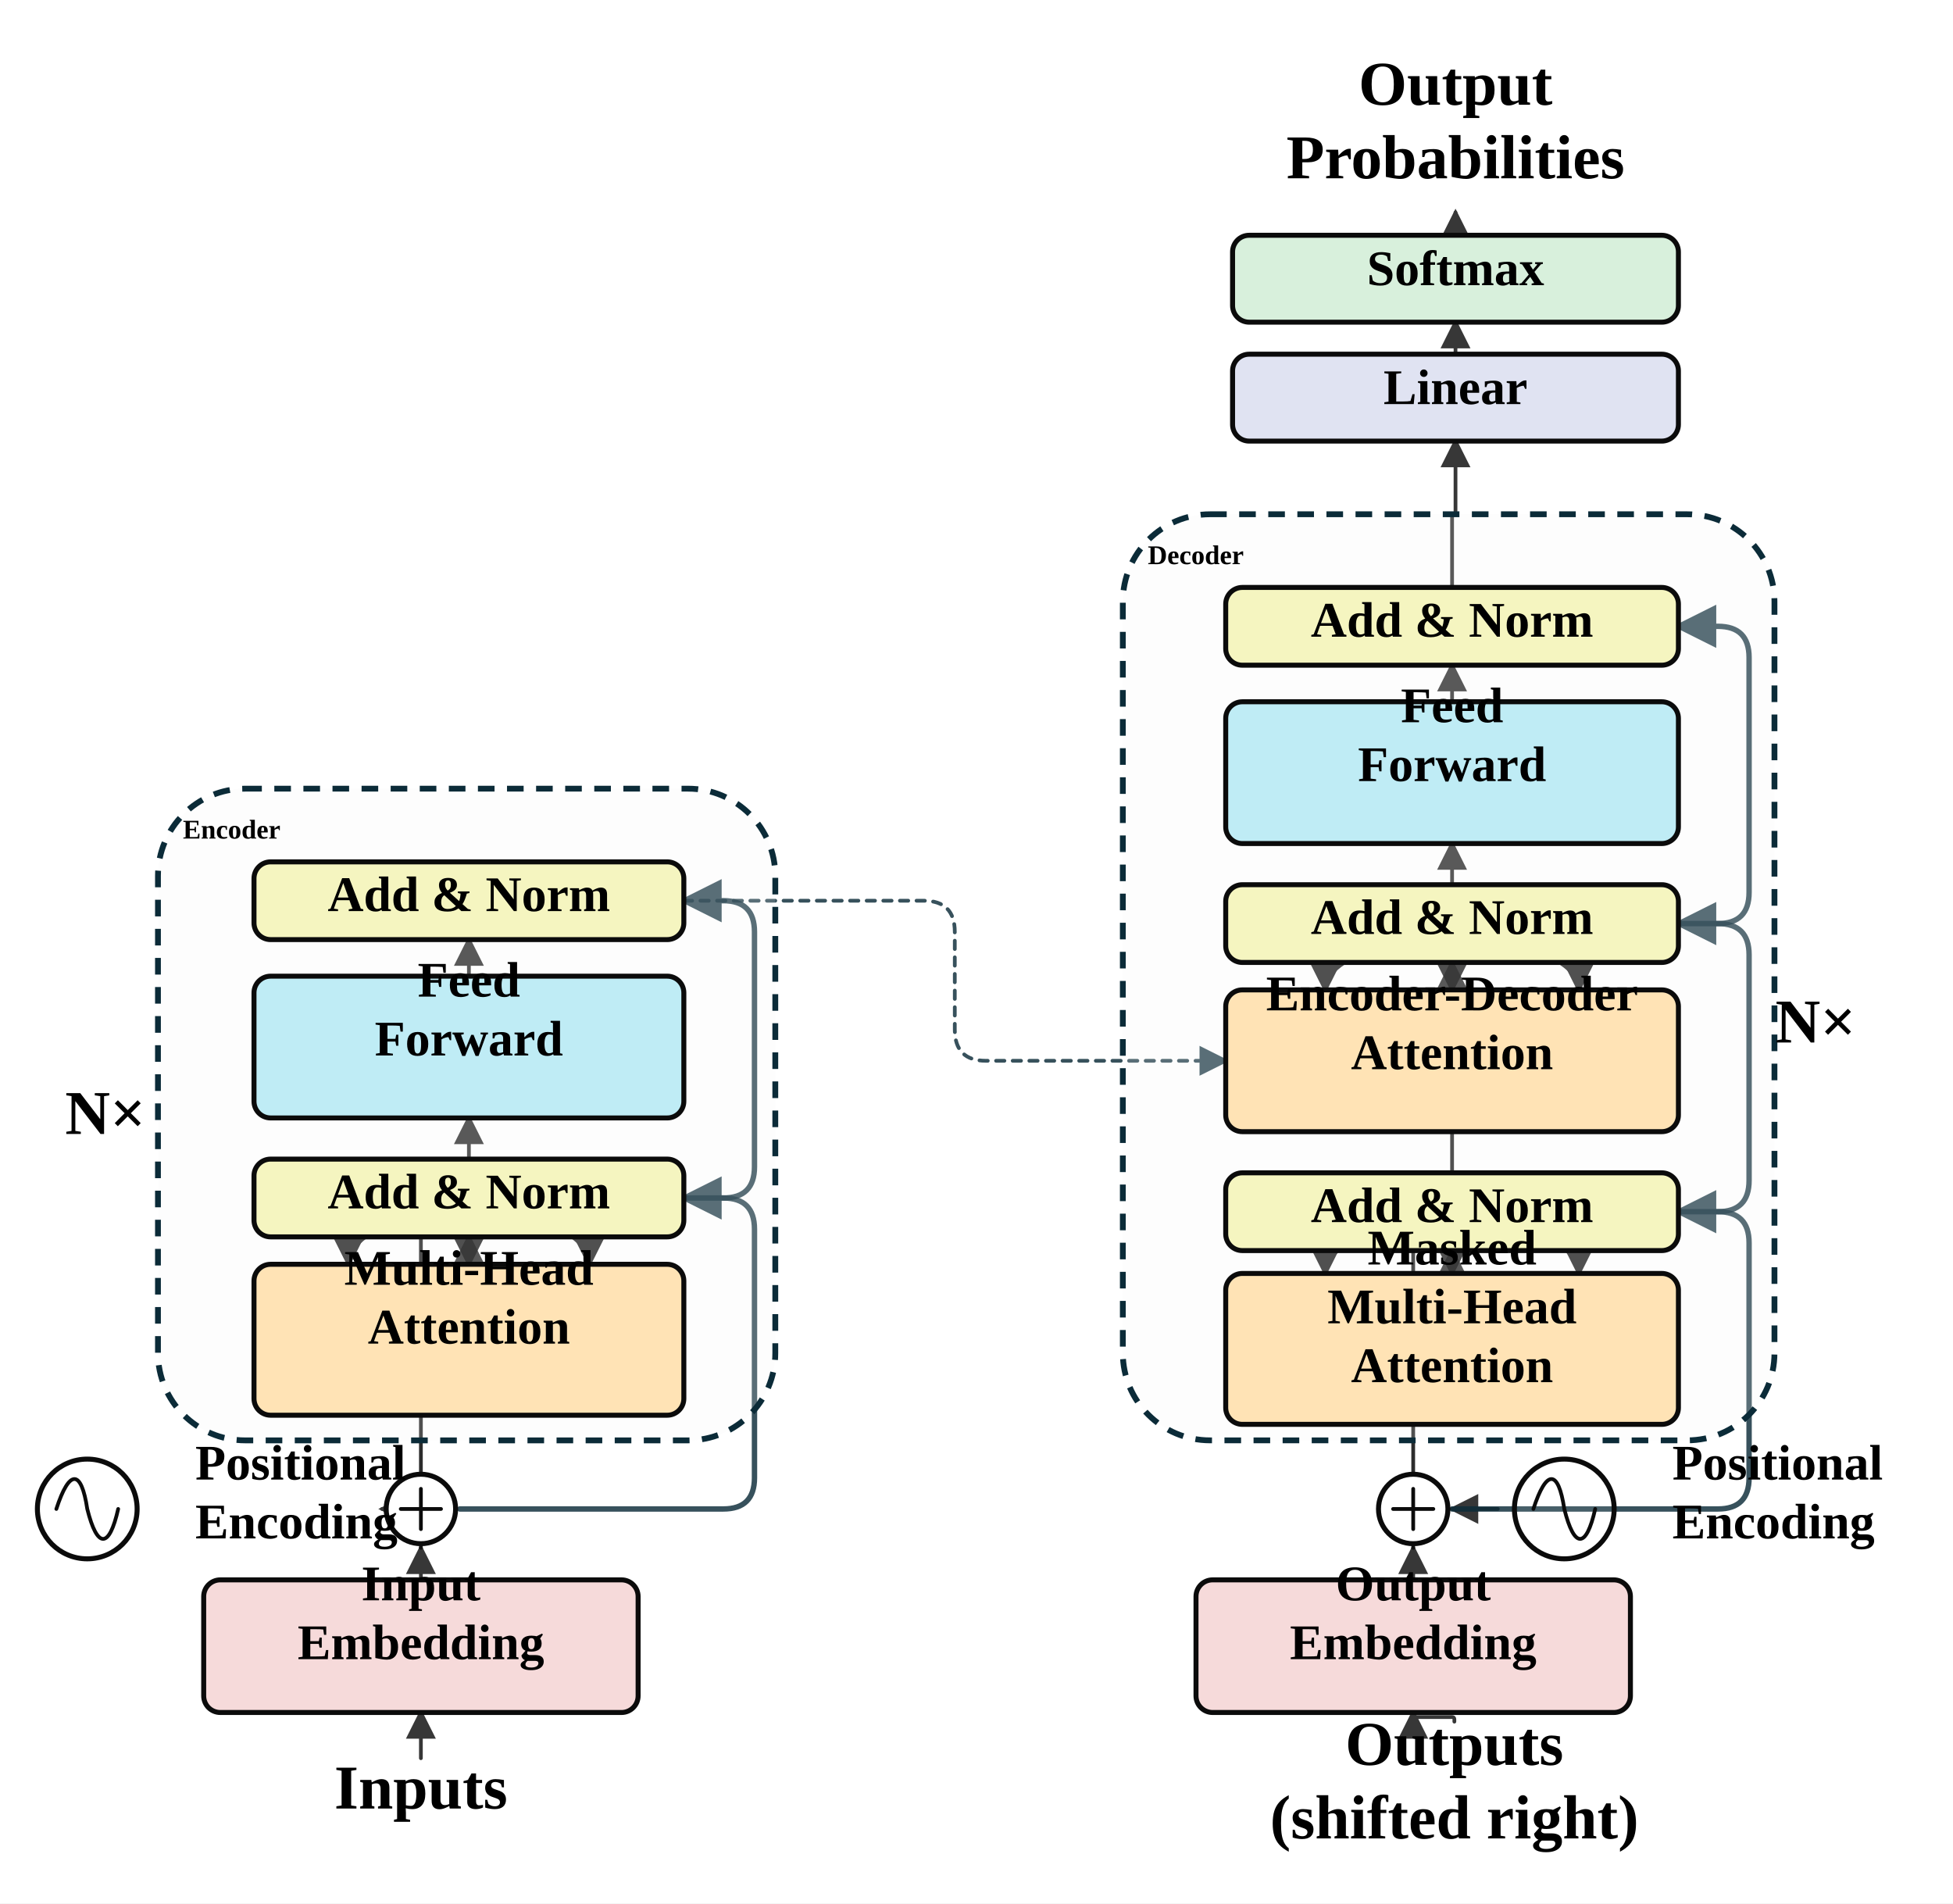
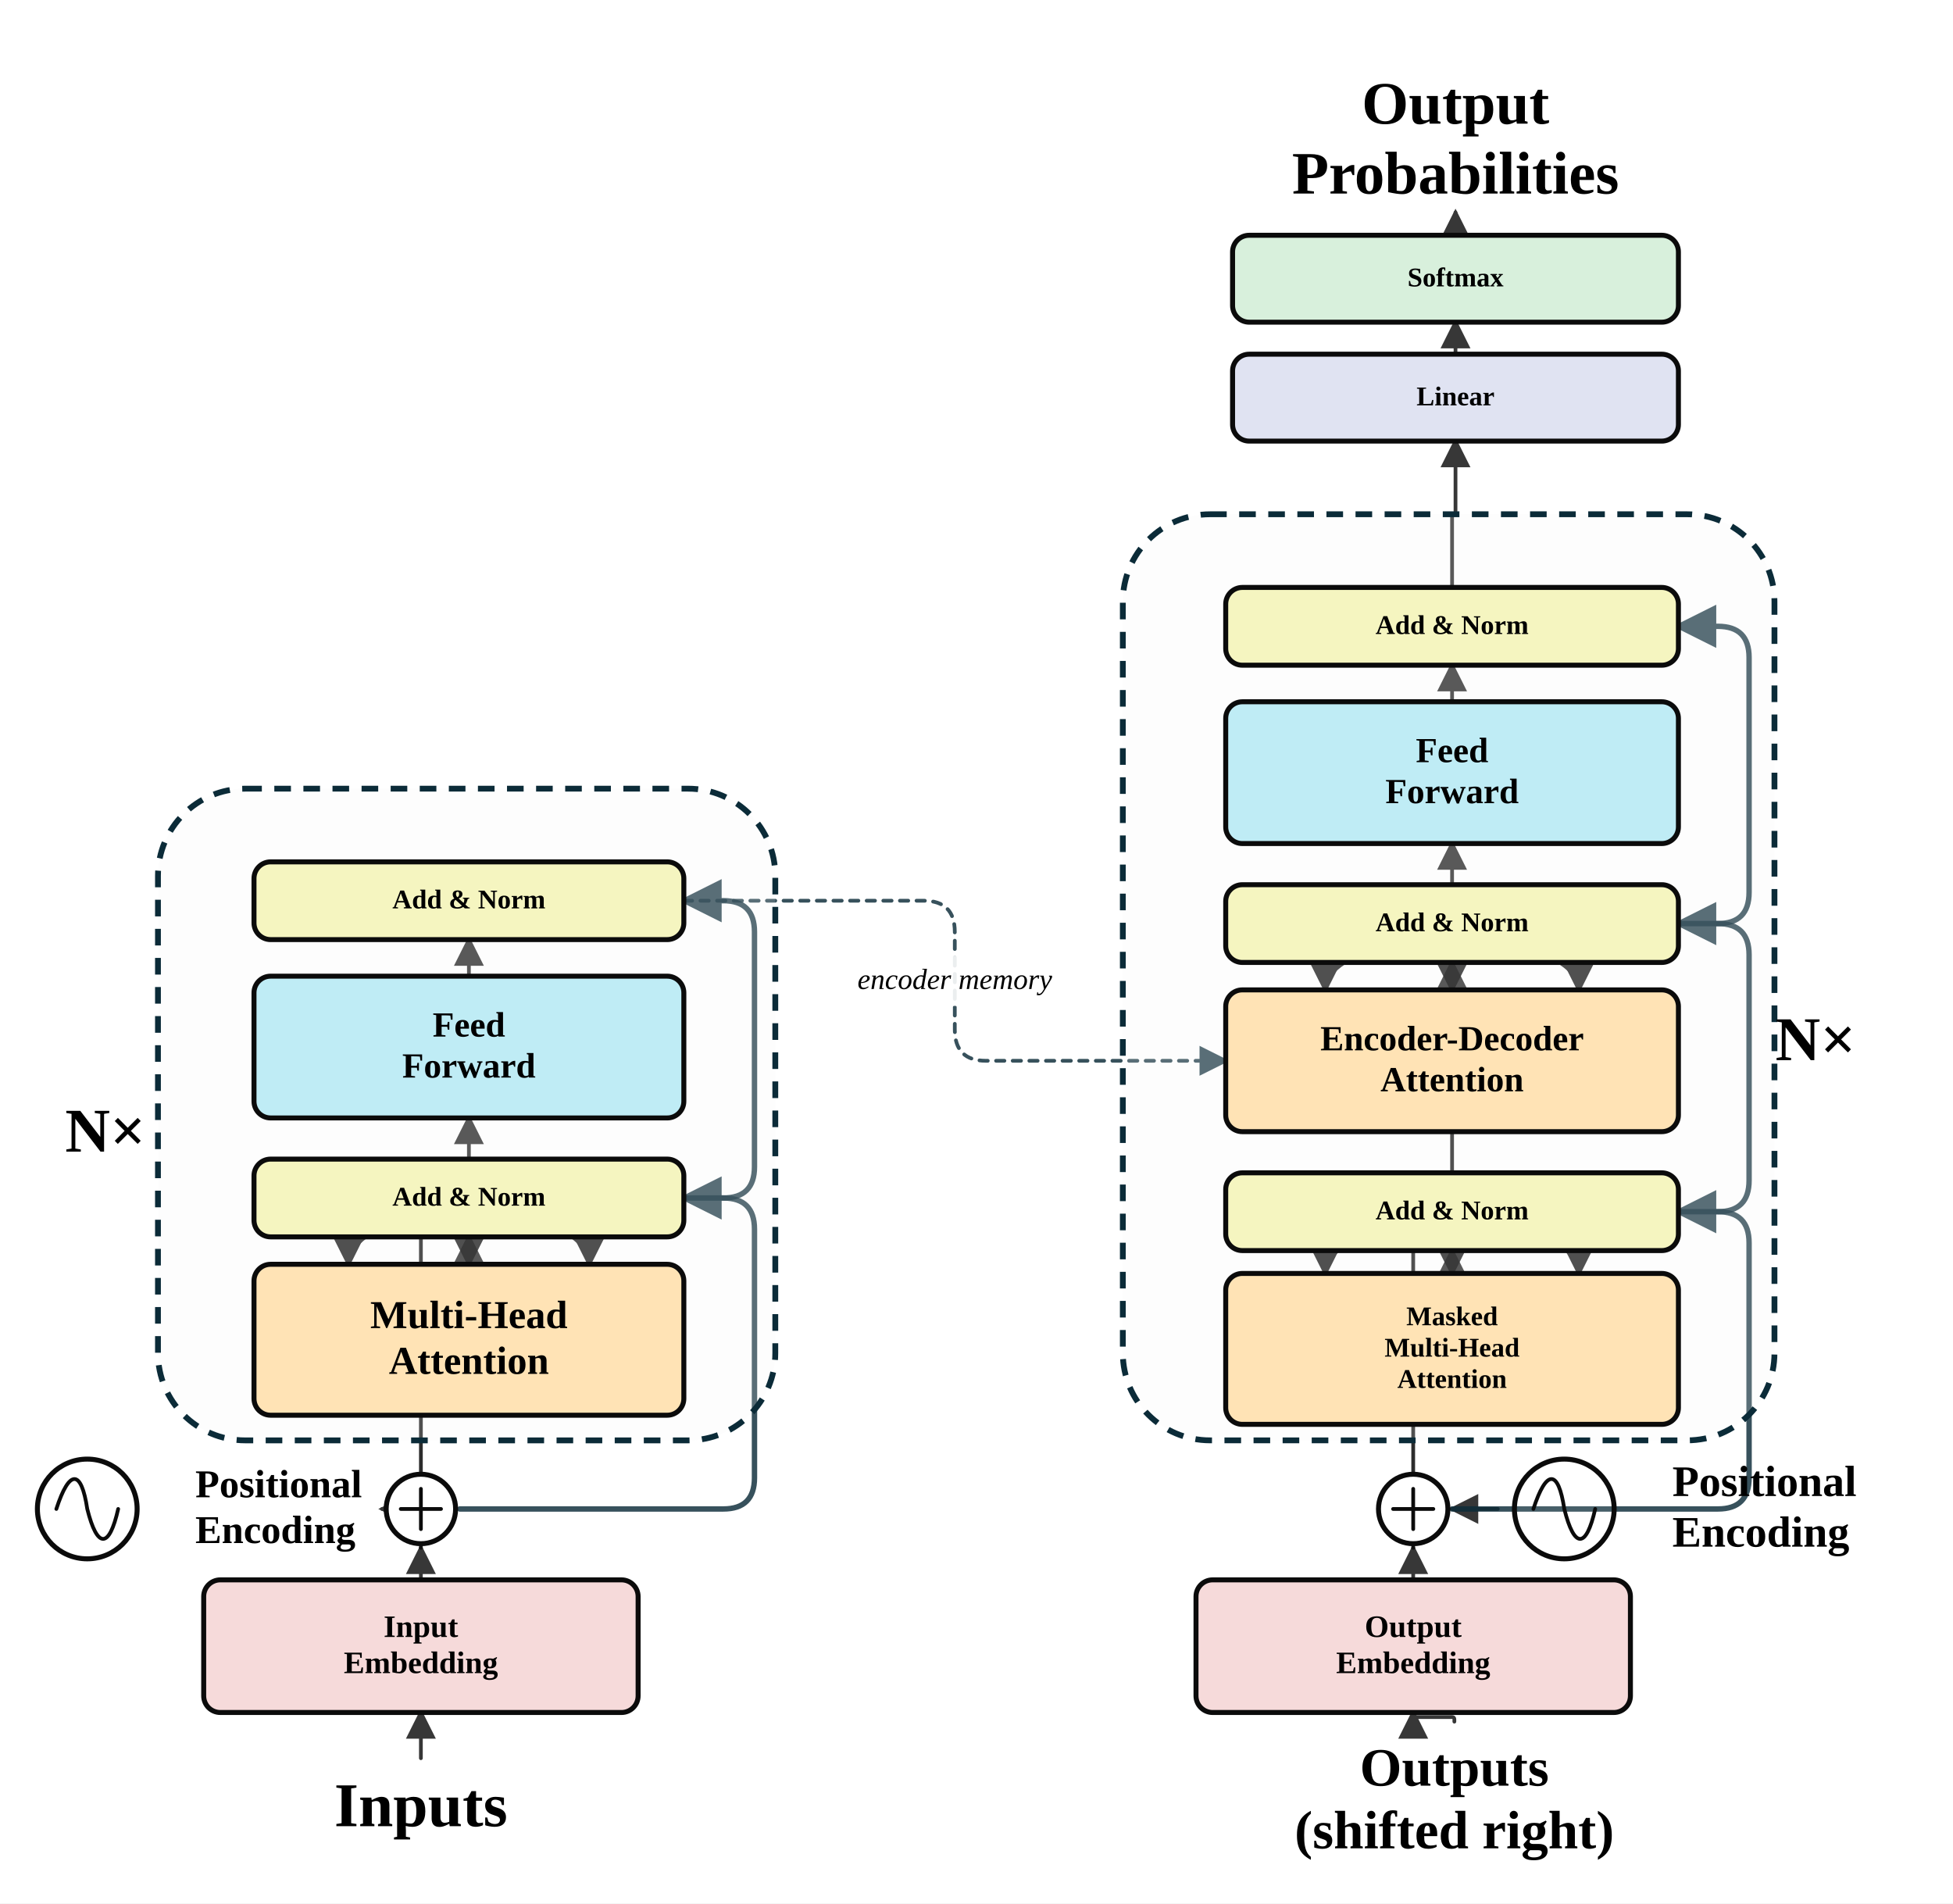
<svg xmlns="http://www.w3.org/2000/svg" width="940" height="916" viewBox="0 0 940 916" role="img" aria-label="Original Transformer Architecture">
  <defs>
    <style>text{font-family:Georgia,"Times New Roman",serif}.node-label{font-weight:700;fill:#000000}.node-meta{fill:#273238}.shape-warning{fill:#c92a2a;font-weight:700}.edge{fill:none;stroke-linecap:round;stroke-linejoin:round}.icon-stroke{fill:none;stroke:#0b0b0b;stroke-linecap:round;stroke-linejoin:round}</style>
    <marker id="arrow-data" markerWidth="8" markerHeight="8" refX="7" refY="4" orient="auto" markerUnits="strokeWidth">
      <path d="M0,0 L8,4 L0,8 Z" fill="#0b0b0b" />
    </marker>
    <marker id="arrow-residual" markerWidth="8" markerHeight="8" refX="7" refY="4" orient="auto" markerUnits="strokeWidth">
      <path d="M0,0 L8,4 L0,8 Z" fill="#0b2b38" />
    </marker>
    <marker id="arrow-dependency" markerWidth="8" markerHeight="8" refX="7" refY="4" orient="auto" markerUnits="strokeWidth">
      <path d="M0,0 L8,4 L0,8 Z" fill="#0b2b38" />
    </marker>
  </defs>
  <rect width="100%" height="100%" fill="#ffffff" />
  <g class="architecture profile-textbook-overview">
    <path class="edge edge-data edge-rounded-orthogonal" d="M202.58 846.15 L202.58 835.15 L202.58 824.14" stroke="#0b0b0b" stroke-width="1.8" opacity="0.82" marker-end="url(#arrow-data)" />
    <path class="edge edge-data edge-rounded-orthogonal" d="M202.58 760.32 L202.58 752.61 Q202.58 752.61 202.58 752.61 L202.58 752.61 Q202.58 752.61 202.58 752.61 L202.58 744.91" stroke="#0b0b0b" stroke-width="1.8" opacity="0.82" marker-end="url(#arrow-data)" />
    <path class="edge edge-data edge-rounded-orthogonal" d="M208.09 726.2 L195.98 726.2 L183.88 726.2" stroke="#0b0b0b" stroke-width="1.8" opacity="0.82" marker-end="url(#arrow-data)" />
    <g class="edge edge-data edge-attention-fan-in">
      <path d="M202.58 744.91 L202.58 592.4 Q202.58 580.85 214.14 580.85 L214.14 580.85 Q225.69 580.85 225.69 592.4 L225.69 608.45" fill="none" stroke="#0b0b0b" stroke-width="1.8" opacity="0.86" marker-end="url(#arrow-data)" />
      <path d="M225.69 580.85 C207.69 580.85 167.76 590.45 167.76 608.45" fill="none" stroke="#0b0b0b" stroke-width="1.8" opacity="0.86" marker-end="url(#arrow-data)" />
      <path d="M225.69 580.85 C243.69 580.85 283.62 590.45 283.62 608.45" fill="none" stroke="#0b0b0b" stroke-width="1.8" opacity="0.86" marker-end="url(#arrow-data)" />
    </g>
    <path class="edge edge-residual edge-residual-loop" d="M221.29 726.2 L348.14 726.2 Q363.14 726.2 363.14 711.2 L363.14 591.54 Q363.14 576.54 348.14 576.54 L329.14 576.54" stroke="#0b2b38" stroke-width="2.6" opacity="0.82" marker-end="url(#arrow-residual)" />
    <path class="edge edge-data edge-rounded-orthogonal" d="M225.69 608.45 L225.69 601.85 L225.69 595.24" stroke="#0b0b0b" stroke-width="1.8" opacity="0.82" marker-end="url(#arrow-data)" />
    <path class="edge edge-data edge-rounded-orthogonal" d="M225.69 557.83 L225.69 547.92 L225.69 538.02" stroke="#0b0b0b" stroke-width="1.8" opacity="0.82" marker-end="url(#arrow-data)" />
    <path class="edge edge-residual edge-residual-loop" d="M329.14 576.54 L348.14 576.54 Q363.14 576.54 363.14 561.54 L363.14 448.47 Q363.14 433.47 348.14 433.47 L329.14 433.47" stroke="#0b2b38" stroke-width="2.6" opacity="0.82" marker-end="url(#arrow-residual)" />
    <path class="edge edge-data edge-rounded-orthogonal" d="M225.69 469.79 L225.69 460.99 L225.69 452.18" stroke="#0b0b0b" stroke-width="1.8" opacity="0.82" marker-end="url(#arrow-data)" />
    <path class="edge edge-data edge-rounded-orthogonal" d="M700 828.55 L700 827.44 Q700 826.34 698.9 826.34 L681.29 826.34 Q680.19 826.34 680.19 825.24 L680.19 824.14" stroke="#0b0b0b" stroke-width="1.8" opacity="0.82" marker-end="url(#arrow-data)" />
    <path class="edge edge-data edge-rounded-orthogonal" d="M680.19 760.32 L680.19 752.61 Q680.19 752.61 680.19 752.61 L680.19 752.61 Q680.19 752.61 680.19 752.61 L680.19 744.91" stroke="#0b0b0b" stroke-width="1.8" opacity="0.82" marker-end="url(#arrow-data)" />
    <path class="edge edge-data edge-rounded-orthogonal" d="M720.91 726.2 L709.9 726.2 L698.9 726.2" stroke="#0b0b0b" stroke-width="1.8" opacity="0.82" marker-end="url(#arrow-data)" />
    <g class="edge edge-data edge-attention-fan-in">
      <path d="M680.19 744.91 L680.19 594.61 Q680.19 585.25 689.55 585.25 L689.55 585.25 Q698.9 585.25 698.9 594.61 L698.9 612.85" fill="none" stroke="#0b0b0b" stroke-width="1.8" opacity="0.86" marker-end="url(#arrow-data)" />
      <path d="M698.9 585.25 C680.9 585.25 637.89 594.85 637.89 612.85" fill="none" stroke="#0b0b0b" stroke-width="1.8" opacity="0.86" marker-end="url(#arrow-data)" />
      <path d="M698.9 585.25 C716.9 585.25 759.91 594.85 759.91 612.85" fill="none" stroke="#0b0b0b" stroke-width="1.8" opacity="0.86" marker-end="url(#arrow-data)" />
    </g>
    <path class="edge edge-residual edge-residual-loop" d="M698.9 726.2 L826.85 726.2 Q841.85 726.2 841.85 711.2 L841.85 598.14 Q841.85 583.14 826.85 583.14 L807.85 583.14" stroke="#0b2b38" stroke-width="2.6" opacity="0.82" marker-end="url(#arrow-residual)" />
    <path class="edge edge-data edge-rounded-orthogonal" d="M698.9 612.85 L698.9 607.35 L698.9 601.85" stroke="#0b0b0b" stroke-width="1.8" opacity="0.82" marker-end="url(#arrow-data)" />
    <g class="edge edge-data edge-attention-fan-in">
      <path d="M698.9 601.85 L698.9 463.43 Q698.9 450.47 698.9 463.43 L698.9 476.39" fill="none" stroke="#0b0b0b" stroke-width="1.8" opacity="0.86" marker-end="url(#arrow-data)" />
      <path d="M698.9 450.47 C680.9 450.47 637.89 458.39 637.89 476.39" fill="none" stroke="#0b0b0b" stroke-width="1.8" opacity="0.86" marker-end="url(#arrow-data)" />
      <path d="M698.9 450.47 C716.9 450.47 759.91 458.39 759.91 476.39" fill="none" stroke="#0b0b0b" stroke-width="1.8" opacity="0.86" marker-end="url(#arrow-data)" />
    </g>
-     <path class="edge edge-dependency edge-rounded-orthogonal" d="M329.14 433.47 L444.55 433.47 Q459.55 433.47 459.55 448.47 L459.55 495.51 Q459.55 510.51 474.55 510.51 L589.95 510.51" stroke="#0b2b38" stroke-width="1.8" opacity="0.82" marker-end="url(#arrow-dependency)" stroke-dasharray="4 4" />
+     <g class="edge-with-label">
+       <path class="edge edge-dependency edge-rounded-orthogonal" d="M329.14 433.47 L444.55 433.47 Q459.55 433.47 459.55 448.47 L459.55 495.51 Q459.55 510.51 474.55 510.51 L589.95 510.51" stroke="#0b2b38" stroke-width="1.8" opacity="0.82" marker-end="url(#arrow-dependency)" stroke-dasharray="4 4" />
+       <g class="text-annotation text-edge">
+         <rect class="edge-label-bg" x="394.71" y="459.87" width="129.68" height="24.24" rx="10" fill="#ffffff" fill-opacity="0.9" stroke="none" />
+         <text x="459.55" y="471.99" font-size="14" text-anchor="middle" dominant-baseline="middle" class="edge-label" font-style="italic">encoder memory</text>
+       </g>
+     </g>
    <path class="edge edge-residual edge-residual-loop" d="M807.85 583.14 L826.85 583.14 Q841.85 583.14 841.85 568.14 L841.85 459.48 Q841.85 444.48 826.85 444.48 L807.85 444.48" stroke="#0b2b38" stroke-width="2.6" opacity="0.82" marker-end="url(#arrow-residual)" />
    <path class="edge edge-data edge-rounded-orthogonal" d="M698.9 476.39 L698.9 469.79 L698.9 463.19" stroke="#0b0b0b" stroke-width="1.8" opacity="0.82" marker-end="url(#arrow-data)" />
    <path class="edge edge-data edge-rounded-orthogonal" d="M698.9 425.77 L698.9 415.87 L698.9 405.96" stroke="#0b0b0b" stroke-width="1.8" opacity="0.82" marker-end="url(#arrow-data)" />
    <path class="edge edge-residual edge-residual-loop" d="M807.85 444.48 L826.85 444.48 Q841.85 444.48 841.85 429.48 L841.85 316.42 Q841.85 301.42 826.85 301.42 L807.85 301.42" stroke="#0b2b38" stroke-width="2.6" opacity="0.82" marker-end="url(#arrow-residual)" />
    <path class="edge edge-data edge-rounded-orthogonal" d="M698.9 337.73 L698.9 328.93 L698.9 320.12" stroke="#0b0b0b" stroke-width="1.8" opacity="0.82" marker-end="url(#arrow-data)" />
    <path class="edge edge-data edge-rounded-orthogonal" d="M698.9 282.71 L698.9 248.32 Q698.9 247.49 699.72 247.49 L699.72 247.49 Q700.55 247.49 700.55 246.67 L700.55 212.28" stroke="#0b0b0b" stroke-width="1.8" opacity="0.82" marker-end="url(#arrow-data)" />
    <path class="edge edge-data edge-rounded-orthogonal" d="M700.55 170.46 L700.55 162.76 L700.55 155.05" stroke="#0b0b0b" stroke-width="1.8" opacity="0.82" marker-end="url(#arrow-data)" />
    <path class="edge edge-data edge-rounded-orthogonal" d="M700.55 113.23 L700.55 107.73 Q700.55 107.73 700.55 107.73 L700.55 107.73 Q700.55 107.73 700.55 107.73 L700.55 102.23" stroke="#0b0b0b" stroke-width="1.8" opacity="0.82" marker-end="url(#arrow-data)" />
    <g id="encoder_group" class="node node-group">
      <rect x="76.03" y="379.55" width="297.13" height="313.64" rx="42" fill="#f8f8f8" fill-opacity="0.18" stroke="#0b2b38" stroke-width="2.8" stroke-dasharray="8 6" />
-       <text x="88.03" y="403.55" font-size="13" text-anchor="start" class="node-label">Encoder</text>
    </g>
    <g id="decoder_group" class="node node-group">
      <rect x="540.43" y="247.49" width="313.64" height="445.69" rx="42" fill="#f8f8f8" fill-opacity="0.18" stroke="#0b2b38" stroke-width="2.8" stroke-dasharray="8 6" />
-       <text x="552.43" y="271.49" font-size="13" text-anchor="start" class="node-label">Decoder</text>
    </g>
    <g id="enc_inputs" class="node node-text-label">
-       <text x="202.58" y="870.36" font-size="30" text-anchor="middle" class="node-label">Inputs</text>
+       <g class="text-annotation text-floating">
+         <text x="202.58" y="870.36" font-size="30" text-anchor="middle" dominant-baseline="middle" class="node-label">Inputs</text>
+       </g>
    </g>
    <g id="enc_embedding" class="node node-token_embed">
      <rect x="98.04" y="760.32" width="209.09" height="63.83" rx="8" fill="#f6dada" fill-opacity="1" stroke="#0b0b0b" stroke-width="2.4" />
-       <text x="202.58" y="770.16" font-size="24" text-anchor="middle" class="node-label">Input</text>
-       <text x="202.58" y="798.48" font-size="24" text-anchor="middle" class="node-label">Embedding</text>
+       <g class="text-annotation text-inside">
+         <text x="202.58" y="783.53" font-size="15" text-anchor="middle" dominant-baseline="middle" class="node-label">Input</text>
+         <text x="202.58" y="800.93" font-size="15" text-anchor="middle" dominant-baseline="middle" class="node-label">Embedding</text>
+       </g>
    </g>
    <g id="enc_add" class="node node-residual-add node-plus-circle">
      <circle class="icon-plus-circle" cx="202.58" cy="726.2" r="16.71" fill="#ffffff" stroke="#0b0b0b" stroke-width="2.4" />
      <path class="icon-stroke icon-plus" d="M192.89 726.2 H212.27 M202.58 716.51 V735.89" stroke-width="1.8" />
    </g>
    <g id="enc_positional" class="node node-positional-icon">
      <circle class="icon-sine-circle" cx="42" cy="726.2" r="24" fill="#ffffff" fill-opacity="0.08" stroke="#0b0b0b" stroke-width="2.4" />
      <path class="icon-stroke icon-sine" d="M27.12 726.2 C33.36 707 39.12 707 42 726.2 C46.8 745.4 52.56 745.4 56.88 726.2" stroke-width="1.8" />
-       <text x="94" y="712.04" font-size="24" text-anchor="start" class="node-label">Positional</text>
-       <text x="94" y="740.36" font-size="24" text-anchor="start" class="node-label">Encoding</text>
+       <g class="text-annotation text-floating">
+         <text x="94" y="715.18" font-size="19" text-anchor="start" dominant-baseline="middle" class="node-label">Positional</text>
+         <text x="94" y="737.22" font-size="19" text-anchor="start" dominant-baseline="middle" class="node-label">Encoding</text>
+       </g>
    </g>
    <g id="enc_nx" class="node node-text-label">
-       <text x="50.72" y="545.72" font-size="30" text-anchor="middle" class="node-label">N×</text>
+       <g class="text-annotation text-floating">
+         <text x="50.72" y="545.72" font-size="30" text-anchor="middle" dominant-baseline="middle" class="node-label">N×</text>
+       </g>
    </g>
    <g id="enc_add_norm_2" class="node node-layer_norm">
      <rect x="122.25" y="414.77" width="206.89" height="37.42" rx="8" fill="#f5f5c0" fill-opacity="1" stroke="#0b0b0b" stroke-width="2.4" />
-       <text x="225.69" y="438.47" font-size="24" text-anchor="middle" class="node-label">Add &amp; Norm</text>
+       <g class="text-annotation text-inside">
+         <text x="225.69" y="433.47" font-size="13" text-anchor="middle" dominant-baseline="middle" class="node-label">Add &amp; Norm</text>
+       </g>
    </g>
    <g id="enc_feed_forward" class="node node-mlp">
      <rect x="122.25" y="469.79" width="206.89" height="68.23" rx="8" fill="#bfecf5" fill-opacity="1" stroke="#0b0b0b" stroke-width="2.4" />
-       <text x="225.69" y="479.63" font-size="24" text-anchor="middle" class="node-label">Feed</text>
-       <text x="225.69" y="507.95" font-size="24" text-anchor="middle" class="node-label">Forward</text>
+       <g class="text-annotation text-inside">
+         <text x="225.69" y="494.04" font-size="17" text-anchor="middle" dominant-baseline="middle" class="node-label">Feed</text>
+         <text x="225.69" y="513.76" font-size="17" text-anchor="middle" dominant-baseline="middle" class="node-label">Forward</text>
+       </g>
    </g>
    <g id="enc_add_norm_1" class="node node-layer_norm">
      <rect x="122.25" y="557.83" width="206.89" height="37.42" rx="8" fill="#f5f5c0" fill-opacity="1" stroke="#0b0b0b" stroke-width="2.4" />
-       <text x="225.69" y="581.54" font-size="24" text-anchor="middle" class="node-label">Add &amp; Norm</text>
+       <g class="text-annotation text-inside">
+         <text x="225.69" y="576.54" font-size="13" text-anchor="middle" dominant-baseline="middle" class="node-label">Add &amp; Norm</text>
+       </g>
    </g>
    <g id="enc_mha" class="node node-attention">
      <rect x="122.25" y="608.45" width="206.89" height="72.63" rx="8" fill="#ffe3b5" fill-opacity="1" stroke="#0b0b0b" stroke-width="2.4" />
-       <text x="225.69" y="618.29" font-size="24" text-anchor="middle" class="node-label">Multi-Head</text>
-       <text x="225.69" y="646.61" font-size="24" text-anchor="middle" class="node-label">Attention</text>
+       <g class="text-annotation text-inside">
+         <text x="225.69" y="633.75" font-size="19" text-anchor="middle" dominant-baseline="middle" class="node-label">Multi-Head</text>
+         <text x="225.69" y="655.79" font-size="19" text-anchor="middle" dominant-baseline="middle" class="node-label">Attention</text>
+       </g>
    </g>
    <g id="dec_outputs" class="node node-text-label">
-       <text x="700" y="849.36" font-size="30" text-anchor="middle" class="node-label">Outputs</text>
-       <text x="700" y="884.76" font-size="30" text-anchor="middle" class="node-label">(shifted right)</text>
+       <g class="text-annotation text-floating">
+         <text x="700" y="851.98" font-size="26" text-anchor="middle" dominant-baseline="middle" class="node-label">Outputs</text>
+         <text x="700" y="882.14" font-size="26" text-anchor="middle" dominant-baseline="middle" class="node-label">(shifted right)</text>
+       </g>
    </g>
    <g id="dec_embedding" class="node node-token_embed">
      <rect x="575.65" y="760.32" width="209.09" height="63.83" rx="8" fill="#f6dada" fill-opacity="1" stroke="#0b0b0b" stroke-width="2.4" />
-       <text x="680.19" y="770.16" font-size="24" text-anchor="middle" class="node-label">Output</text>
-       <text x="680.19" y="798.48" font-size="24" text-anchor="middle" class="node-label">Embedding</text>
+       <g class="text-annotation text-inside">
+         <text x="680.19" y="783.53" font-size="15" text-anchor="middle" dominant-baseline="middle" class="node-label">Output</text>
+         <text x="680.19" y="800.93" font-size="15" text-anchor="middle" dominant-baseline="middle" class="node-label">Embedding</text>
+       </g>
    </g>
    <g id="dec_add" class="node node-residual-add node-plus-circle">
      <circle class="icon-plus-circle" cx="680.19" cy="726.2" r="16.71" fill="#ffffff" stroke="#0b0b0b" stroke-width="2.4" />
      <path class="icon-stroke icon-plus" d="M670.5 726.2 H689.88 M680.19 716.51 V735.89" stroke-width="1.8" />
    </g>
    <g id="dec_positional" class="node node-positional-icon">
      <circle class="icon-sine-circle" cx="752.91" cy="726.2" r="24" fill="#ffffff" fill-opacity="0.08" stroke="#0b0b0b" stroke-width="2.4" />
      <path class="icon-stroke icon-sine" d="M738.03 726.2 C744.27 707 750.03 707 752.91 726.2 C757.71 745.4 763.47 745.4 767.79 726.2" stroke-width="1.8" />
-       <text x="804.91" y="712.04" font-size="24" text-anchor="start" class="node-label">Positional</text>
-       <text x="804.91" y="740.36" font-size="24" text-anchor="start" class="node-label">Encoding</text>
+       <g class="text-annotation text-floating">
+         <text x="804.91" y="714.02" font-size="21" text-anchor="start" dominant-baseline="middle" class="node-label">Positional</text>
+         <text x="804.91" y="738.38" font-size="21" text-anchor="start" dominant-baseline="middle" class="node-label">Encoding</text>
+       </g>
    </g>
    <g id="dec_nx" class="node node-text-label">
-       <text x="873.88" y="501.7" font-size="30" text-anchor="middle" class="node-label">N×</text>
+       <g class="text-annotation text-floating">
+         <text x="873.88" y="501.7" font-size="30" text-anchor="middle" dominant-baseline="middle" class="node-label">N×</text>
+       </g>
    </g>
    <g id="dec_add_norm_3" class="node node-layer_norm">
      <rect x="589.95" y="282.71" width="217.89" height="37.42" rx="8" fill="#f5f5c0" fill-opacity="1" stroke="#0b0b0b" stroke-width="2.4" />
-       <text x="698.9" y="306.42" font-size="24" text-anchor="middle" class="node-label">Add &amp; Norm</text>
+       <g class="text-annotation text-inside">
+         <text x="698.9" y="301.42" font-size="13" text-anchor="middle" dominant-baseline="middle" class="node-label">Add &amp; Norm</text>
+       </g>
    </g>
    <g id="dec_feed_forward" class="node node-mlp">
      <rect x="589.95" y="337.73" width="217.89" height="68.23" rx="8" fill="#bfecf5" fill-opacity="1" stroke="#0b0b0b" stroke-width="2.4" />
-       <text x="698.9" y="347.57" font-size="24" text-anchor="middle" class="node-label">Feed</text>
-       <text x="698.9" y="375.89" font-size="24" text-anchor="middle" class="node-label">Forward</text>
+       <g class="text-annotation text-inside">
+         <text x="698.9" y="361.99" font-size="17" text-anchor="middle" dominant-baseline="middle" class="node-label">Feed</text>
+         <text x="698.9" y="381.71" font-size="17" text-anchor="middle" dominant-baseline="middle" class="node-label">Forward</text>
+       </g>
    </g>
    <g id="dec_add_norm_2" class="node node-layer_norm">
      <rect x="589.95" y="425.77" width="217.89" height="37.42" rx="8" fill="#f5f5c0" fill-opacity="1" stroke="#0b0b0b" stroke-width="2.4" />
-       <text x="698.9" y="449.48" font-size="24" text-anchor="middle" class="node-label">Add &amp; Norm</text>
+       <g class="text-annotation text-inside">
+         <text x="698.9" y="444.48" font-size="13" text-anchor="middle" dominant-baseline="middle" class="node-label">Add &amp; Norm</text>
+       </g>
    </g>
    <g id="dec_cross_attn" class="node node-attention">
      <rect x="589.95" y="476.39" width="217.89" height="68.23" rx="8" fill="#ffe3b5" fill-opacity="1" stroke="#0b0b0b" stroke-width="2.4" />
-       <text x="698.9" y="486.23" font-size="24" text-anchor="middle" class="node-label">Encoder-Decoder</text>
-       <text x="698.9" y="514.55" font-size="24" text-anchor="middle" class="node-label">Attention</text>
+       <g class="text-annotation text-inside">
+         <text x="698.9" y="500.65" font-size="17" text-anchor="middle" dominant-baseline="middle" class="node-label">Encoder-Decoder</text>
+         <text x="698.9" y="520.37" font-size="17" text-anchor="middle" dominant-baseline="middle" class="node-label">Attention</text>
+       </g>
    </g>
    <g id="dec_add_norm_1" class="node node-layer_norm">
      <rect x="589.95" y="564.43" width="217.89" height="37.42" rx="8" fill="#f5f5c0" fill-opacity="1" stroke="#0b0b0b" stroke-width="2.4" />
-       <text x="698.9" y="588.14" font-size="24" text-anchor="middle" class="node-label">Add &amp; Norm</text>
+       <g class="text-annotation text-inside">
+         <text x="698.9" y="583.14" font-size="13" text-anchor="middle" dominant-baseline="middle" class="node-label">Add &amp; Norm</text>
+       </g>
    </g>
    <g id="dec_masked_mha" class="node node-attention">
      <rect x="589.95" y="612.85" width="217.89" height="72.63" rx="8" fill="#ffe3b5" fill-opacity="1" stroke="#0b0b0b" stroke-width="2.4" />
-       <text x="698.9" y="608.53" font-size="24" text-anchor="middle" class="node-label">Masked</text>
-       <text x="698.9" y="636.85" font-size="24" text-anchor="middle" class="node-label">Multi-Head</text>
-       <text x="698.9" y="665.17" font-size="24" text-anchor="middle" class="node-label">Attention</text>
+       <g class="text-annotation text-inside">
+         <text x="698.9" y="634.09" font-size="13" text-anchor="middle" dominant-baseline="middle" class="node-label">Masked</text>
+         <text x="698.9" y="649.17" font-size="13" text-anchor="middle" dominant-baseline="middle" class="node-label">Multi-Head</text>
+         <text x="698.9" y="664.25" font-size="13" text-anchor="middle" dominant-baseline="middle" class="node-label">Attention</text>
+       </g>
    </g>
    <g id="transformer_linear" class="node node-linear">
      <rect x="593.25" y="170.46" width="214.59" height="41.82" rx="8" fill="#e0e3f2" fill-opacity="1" stroke="#0b0b0b" stroke-width="2.4" />
-       <text x="700.55" y="194.46" font-size="24" text-anchor="middle" class="node-label">Linear</text>
+       <g class="text-annotation text-inside">
+         <text x="700.55" y="191.37" font-size="13" text-anchor="middle" dominant-baseline="middle" class="node-label">Linear</text>
+       </g>
    </g>
    <g id="transformer_softmax" class="node node-softmax">
      <rect x="593.25" y="113.23" width="214.59" height="41.82" rx="8" fill="#d8f0dc" fill-opacity="1" stroke="#0b0b0b" stroke-width="2.4" />
-       <text x="700.55" y="137.23" font-size="24" text-anchor="middle" class="node-label">Softmax</text>
+       <g class="text-annotation text-inside">
+         <text x="700.55" y="134.14" font-size="13" text-anchor="middle" dominant-baseline="middle" class="node-label">Softmax</text>
+       </g>
    </g>
    <g id="transformer_output" class="node node-text-label">
-       <text x="700.55" y="50.41" font-size="30" text-anchor="middle" class="node-label">Output</text>
-       <text x="700.55" y="85.81" font-size="30" text-anchor="middle" class="node-label">Probabilities</text>
+       <g class="text-annotation text-floating">
+         <text x="700.55" y="51.29" font-size="29" text-anchor="middle" dominant-baseline="middle" class="node-label">Output</text>
+         <text x="700.55" y="84.93" font-size="29" text-anchor="middle" dominant-baseline="middle" class="node-label">Probabilities</text>
+       </g>
    </g>
  </g>
</svg>
